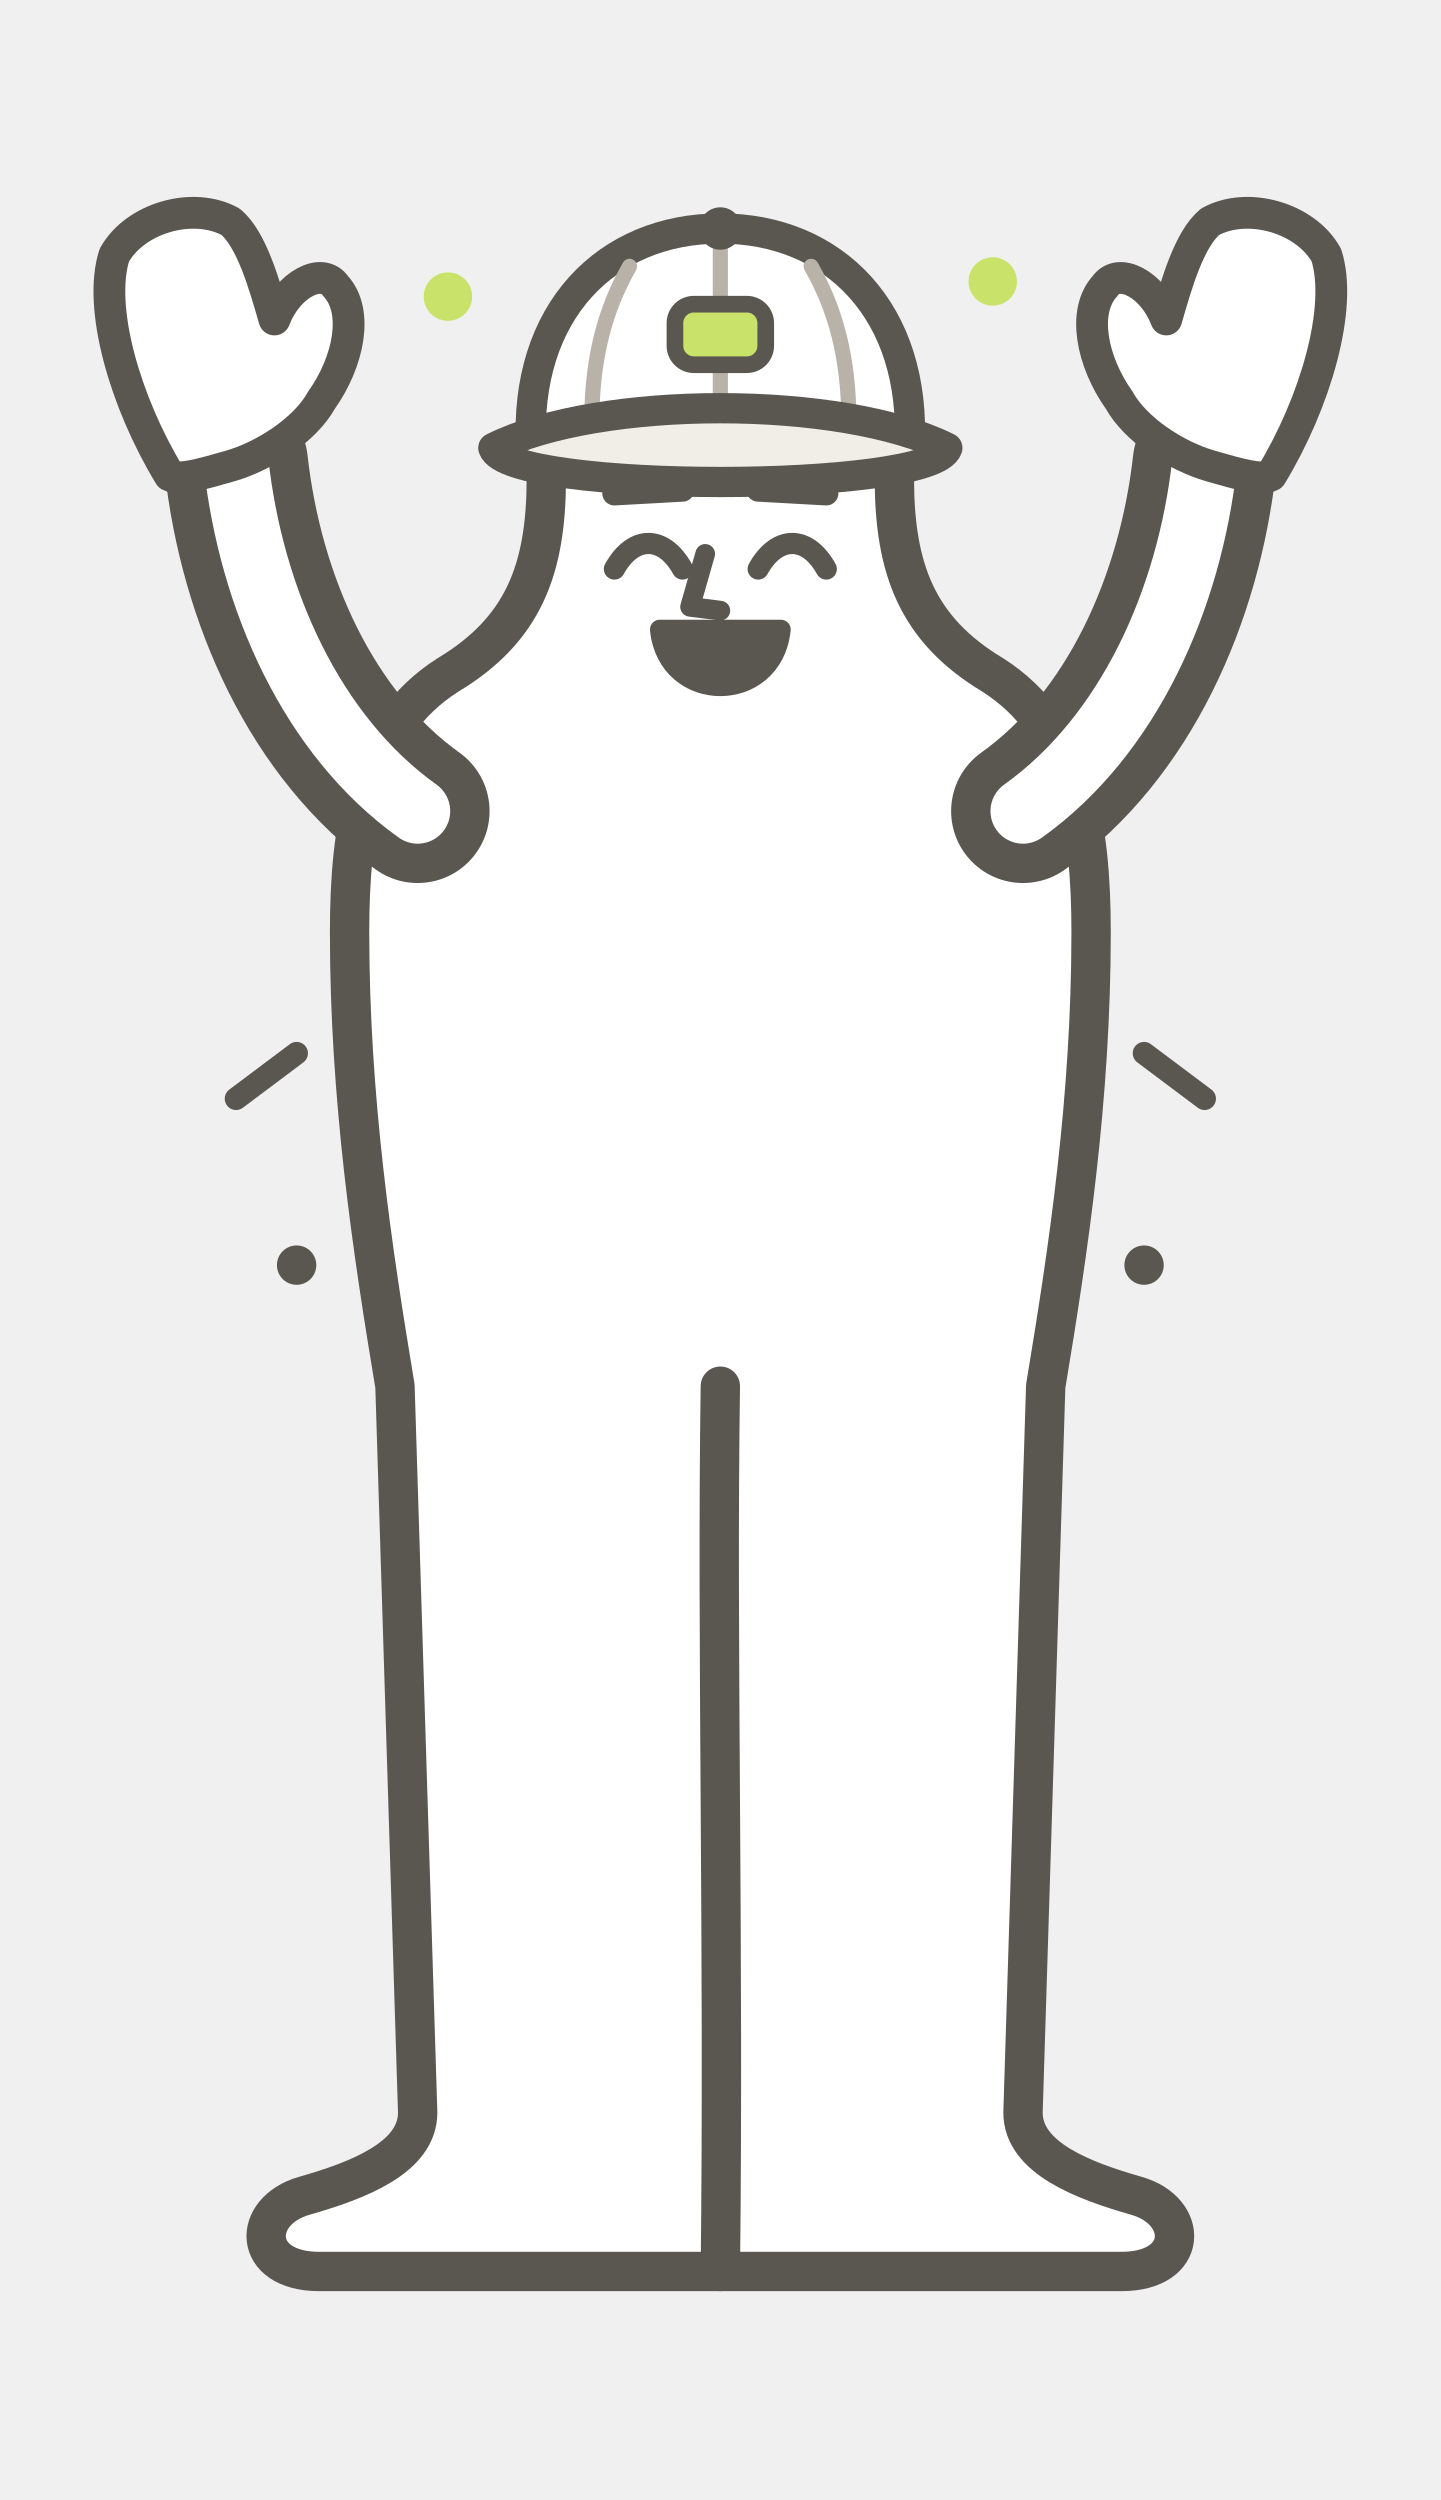
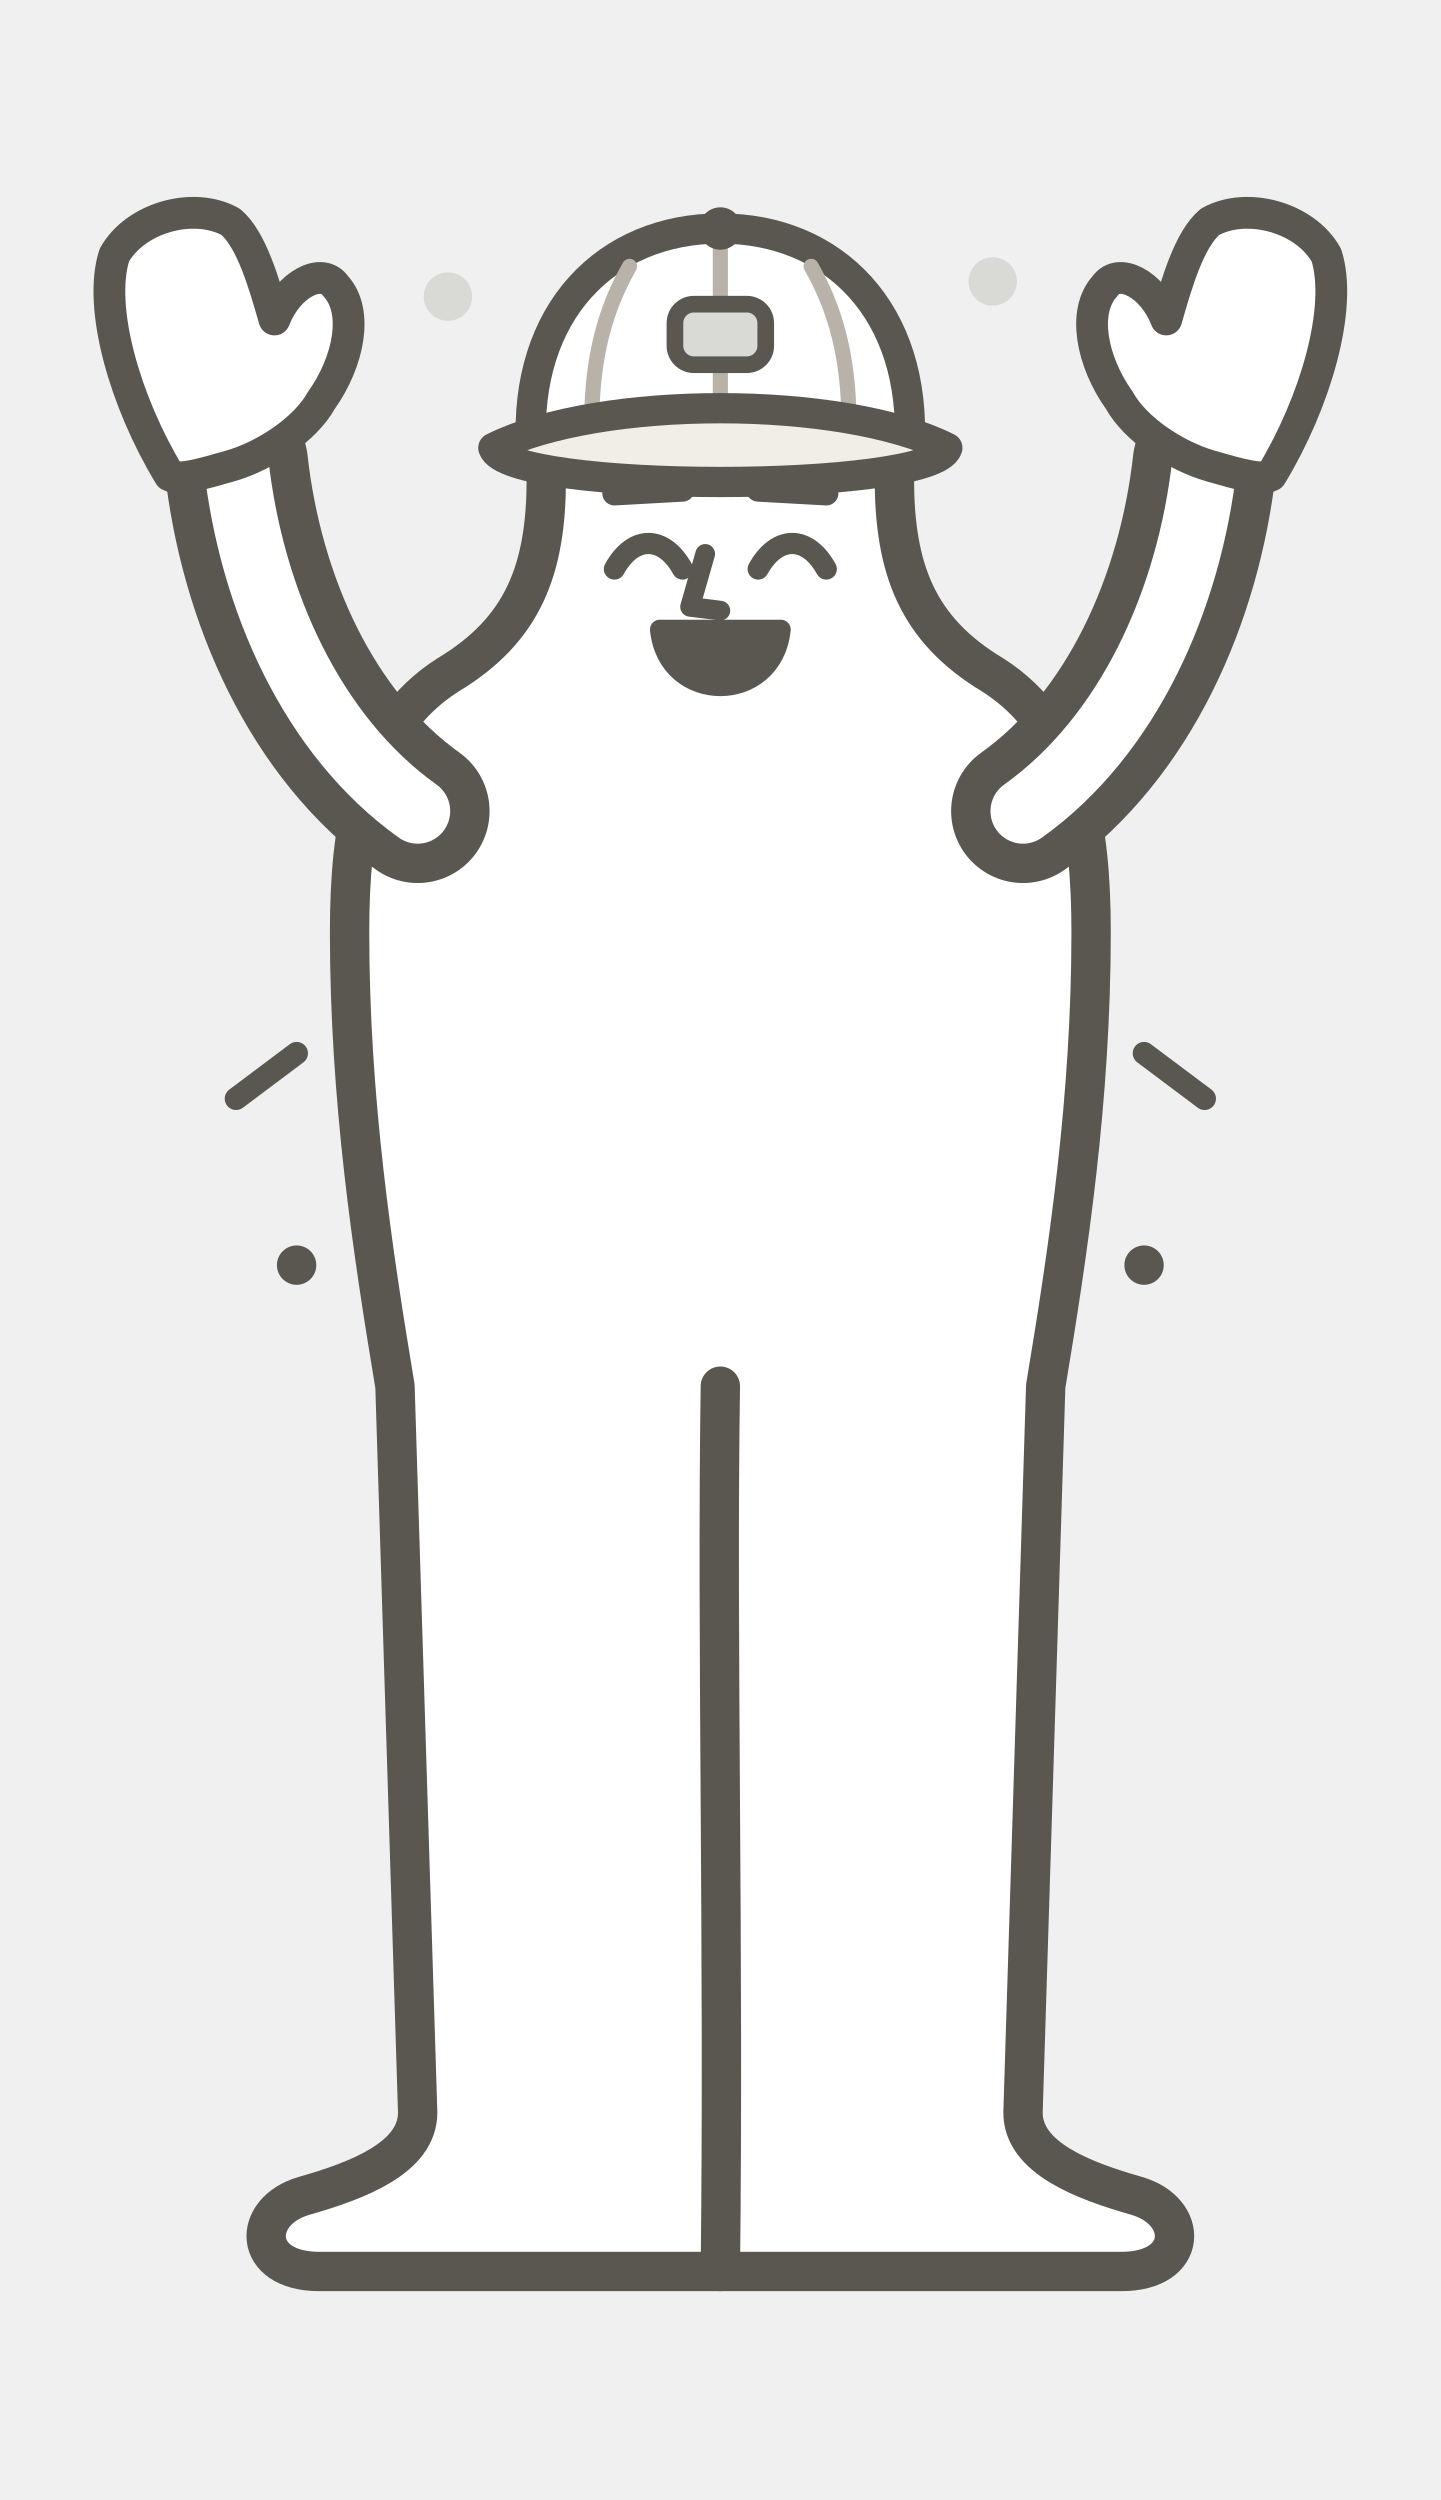
<svg xmlns="http://www.w3.org/2000/svg" viewBox="4.8 -17.2 190.4 330.4">
  <path d="M100,18 C85,18 77,30 77,46 C77,58 74,66 64,72 C53,79 51,92 51,106 C51,128 54,148 57,166 L60,262 C60,268 52,271 45,273 C38,275 38,283 47,283 L153,283 C162,283 162,275 155,273 C148,271 140,268 140,262 L143,166 C146,148 149,128 149,106 C149,92 147,79 136,72 C126,66 123,58 123,46 C123,30 115,18 100,18 Z" fill="#FFFFFF" stroke="#5A5650" stroke-width="5.2" stroke-linecap="round" stroke-linejoin="round" />
  <path d="M100,166 C99.5,200 100.5,240 100,283" fill="none" stroke="#5A5650" stroke-width="5.2" stroke-linecap="round" stroke-linejoin="round" />
  <path d="M75,42 C74,24 85,13 100,13 C115,13 126,24 125,42 Z" fill="#FFFFFF" stroke="#5A5650" stroke-width="4" stroke-linecap="round" stroke-linejoin="round" />
  <path d="M100,14 L100,38" fill="none" stroke="#B8B2A8" stroke-width="2" stroke-linecap="round" stroke-linejoin="round" />
  <path d="M88,18 C84,25 83,32 83,39" fill="none" stroke="#B8B2A8" stroke-width="2" stroke-linecap="round" stroke-linejoin="round" />
  <path d="M112,18 C116,25 117,32 117,39" fill="none" stroke="#B8B2A8" stroke-width="2" stroke-linecap="round" stroke-linejoin="round" />
  <circle cx="100" cy="13" r="2.8" fill="#5A5650" />
-   <rect x="94" y="23" width="12" height="8" rx="2.5" fill="#C8E26A" stroke="#5A5650" stroke-width="2.2" />
+   <rect x="94" y="23" width="12" height="8" rx="2.5" fill="#D9D9D6" stroke="#5A5650" stroke-width="2.2" />
  <path d="M70,42 C84,35 116,35 130,42 C128,48 72,48 70,42 Z" fill="#F1EEE8" stroke="#5A5650" stroke-width="4" stroke-linecap="round" stroke-linejoin="round" />
  <path d="M98,56 L96,63 L100,63.5" fill="none" stroke="#5A5650" stroke-width="2.6" stroke-linecap="round" stroke-linejoin="round" />
  <path d="M86,48 L95,47.5" fill="none" stroke="#5A5650" stroke-width="3.2" stroke-linecap="round" stroke-linejoin="round" />
  <path d="M105,47.5 L114,48" fill="none" stroke="#5A5650" stroke-width="3.2" stroke-linecap="round" stroke-linejoin="round" />
  <path d="M92,66 C93,76 107,76 108,66 Z" fill="#5A5650" stroke="#5A5650" stroke-width="2.6" stroke-linecap="round" stroke-linejoin="round" />
  <path d="M86,58 C88.5,53.5 92.5,53.5 95,58" fill="none" stroke="#5A5650" stroke-width="2.8" stroke-linecap="round" stroke-linejoin="round" />
  <path d="M105,58 C107.5,53.5 111.5,53.5 114,58" fill="none" stroke="#5A5650" stroke-width="2.8" stroke-linecap="round" stroke-linejoin="round" />
  <path d="M60,90 C46,80 38,62 36,44" fill="none" stroke="#5A5650" stroke-width="19" stroke-linecap="round" stroke-linejoin="round" />
  <path d="M60,90 C46,80 38,62 36,44" fill="none" stroke="#FFFFFF" stroke-width="8.6" stroke-linecap="round" stroke-linejoin="round" />
  <g transform="translate(36 40) rotate(-16)">
    <path d="M-10,3 C-13,-8 -13,-21 -9,-27 C-5,-31 3,-31 7,-27 C9,-24 9,-18 9,-13 C12,-17 17,-18 18,-15 C20,-11 17,-5 12,-1 C9,2 3,4 -2,4 C-6,4 -9,4 -10,3 Z" fill="#FFFFFF" stroke="#5A5650" stroke-width="4.2" stroke-linecap="round" stroke-linejoin="round" />
  </g>
  <path d="M140,90 C154,80 162,62 164,44" fill="none" stroke="#5A5650" stroke-width="19" stroke-linecap="round" stroke-linejoin="round" />
  <path d="M140,90 C154,80 162,62 164,44" fill="none" stroke="#FFFFFF" stroke-width="8.6" stroke-linecap="round" stroke-linejoin="round" />
  <g transform="translate(164 40) rotate(16) scale(-1 1)">
    <path d="M-10,3 C-13,-8 -13,-21 -9,-27 C-5,-31 3,-31 7,-27 C9,-24 9,-18 9,-13 C12,-17 17,-18 18,-15 C20,-11 17,-5 12,-1 C9,2 3,4 -2,4 C-6,4 -9,4 -10,3 Z" fill="#FFFFFF" stroke="#5A5650" stroke-width="4.2" stroke-linecap="round" stroke-linejoin="round" />
  </g>
-   <circle cx="64" cy="22" r="3.2" fill="#C8E26A" />
-   <circle cx="136" cy="20" r="3.2" fill="#C8E26A" />
+   <circle cx="64" cy="22" r="3.2" fill="#D9D9D6" />
+   <circle cx="136" cy="20" r="3.2" fill="#D9D9D6" />
  <circle cx="44" cy="150" r="2.6" fill="#5A5650" />
  <circle cx="156" cy="150" r="2.6" fill="#5A5650" />
  <path d="M36,128 L44,122" fill="none" stroke="#5A5650" stroke-width="3" stroke-linecap="round" stroke-linejoin="round" />
  <path d="M156,122 L164,128" fill="none" stroke="#5A5650" stroke-width="3" stroke-linecap="round" stroke-linejoin="round" />
</svg>
